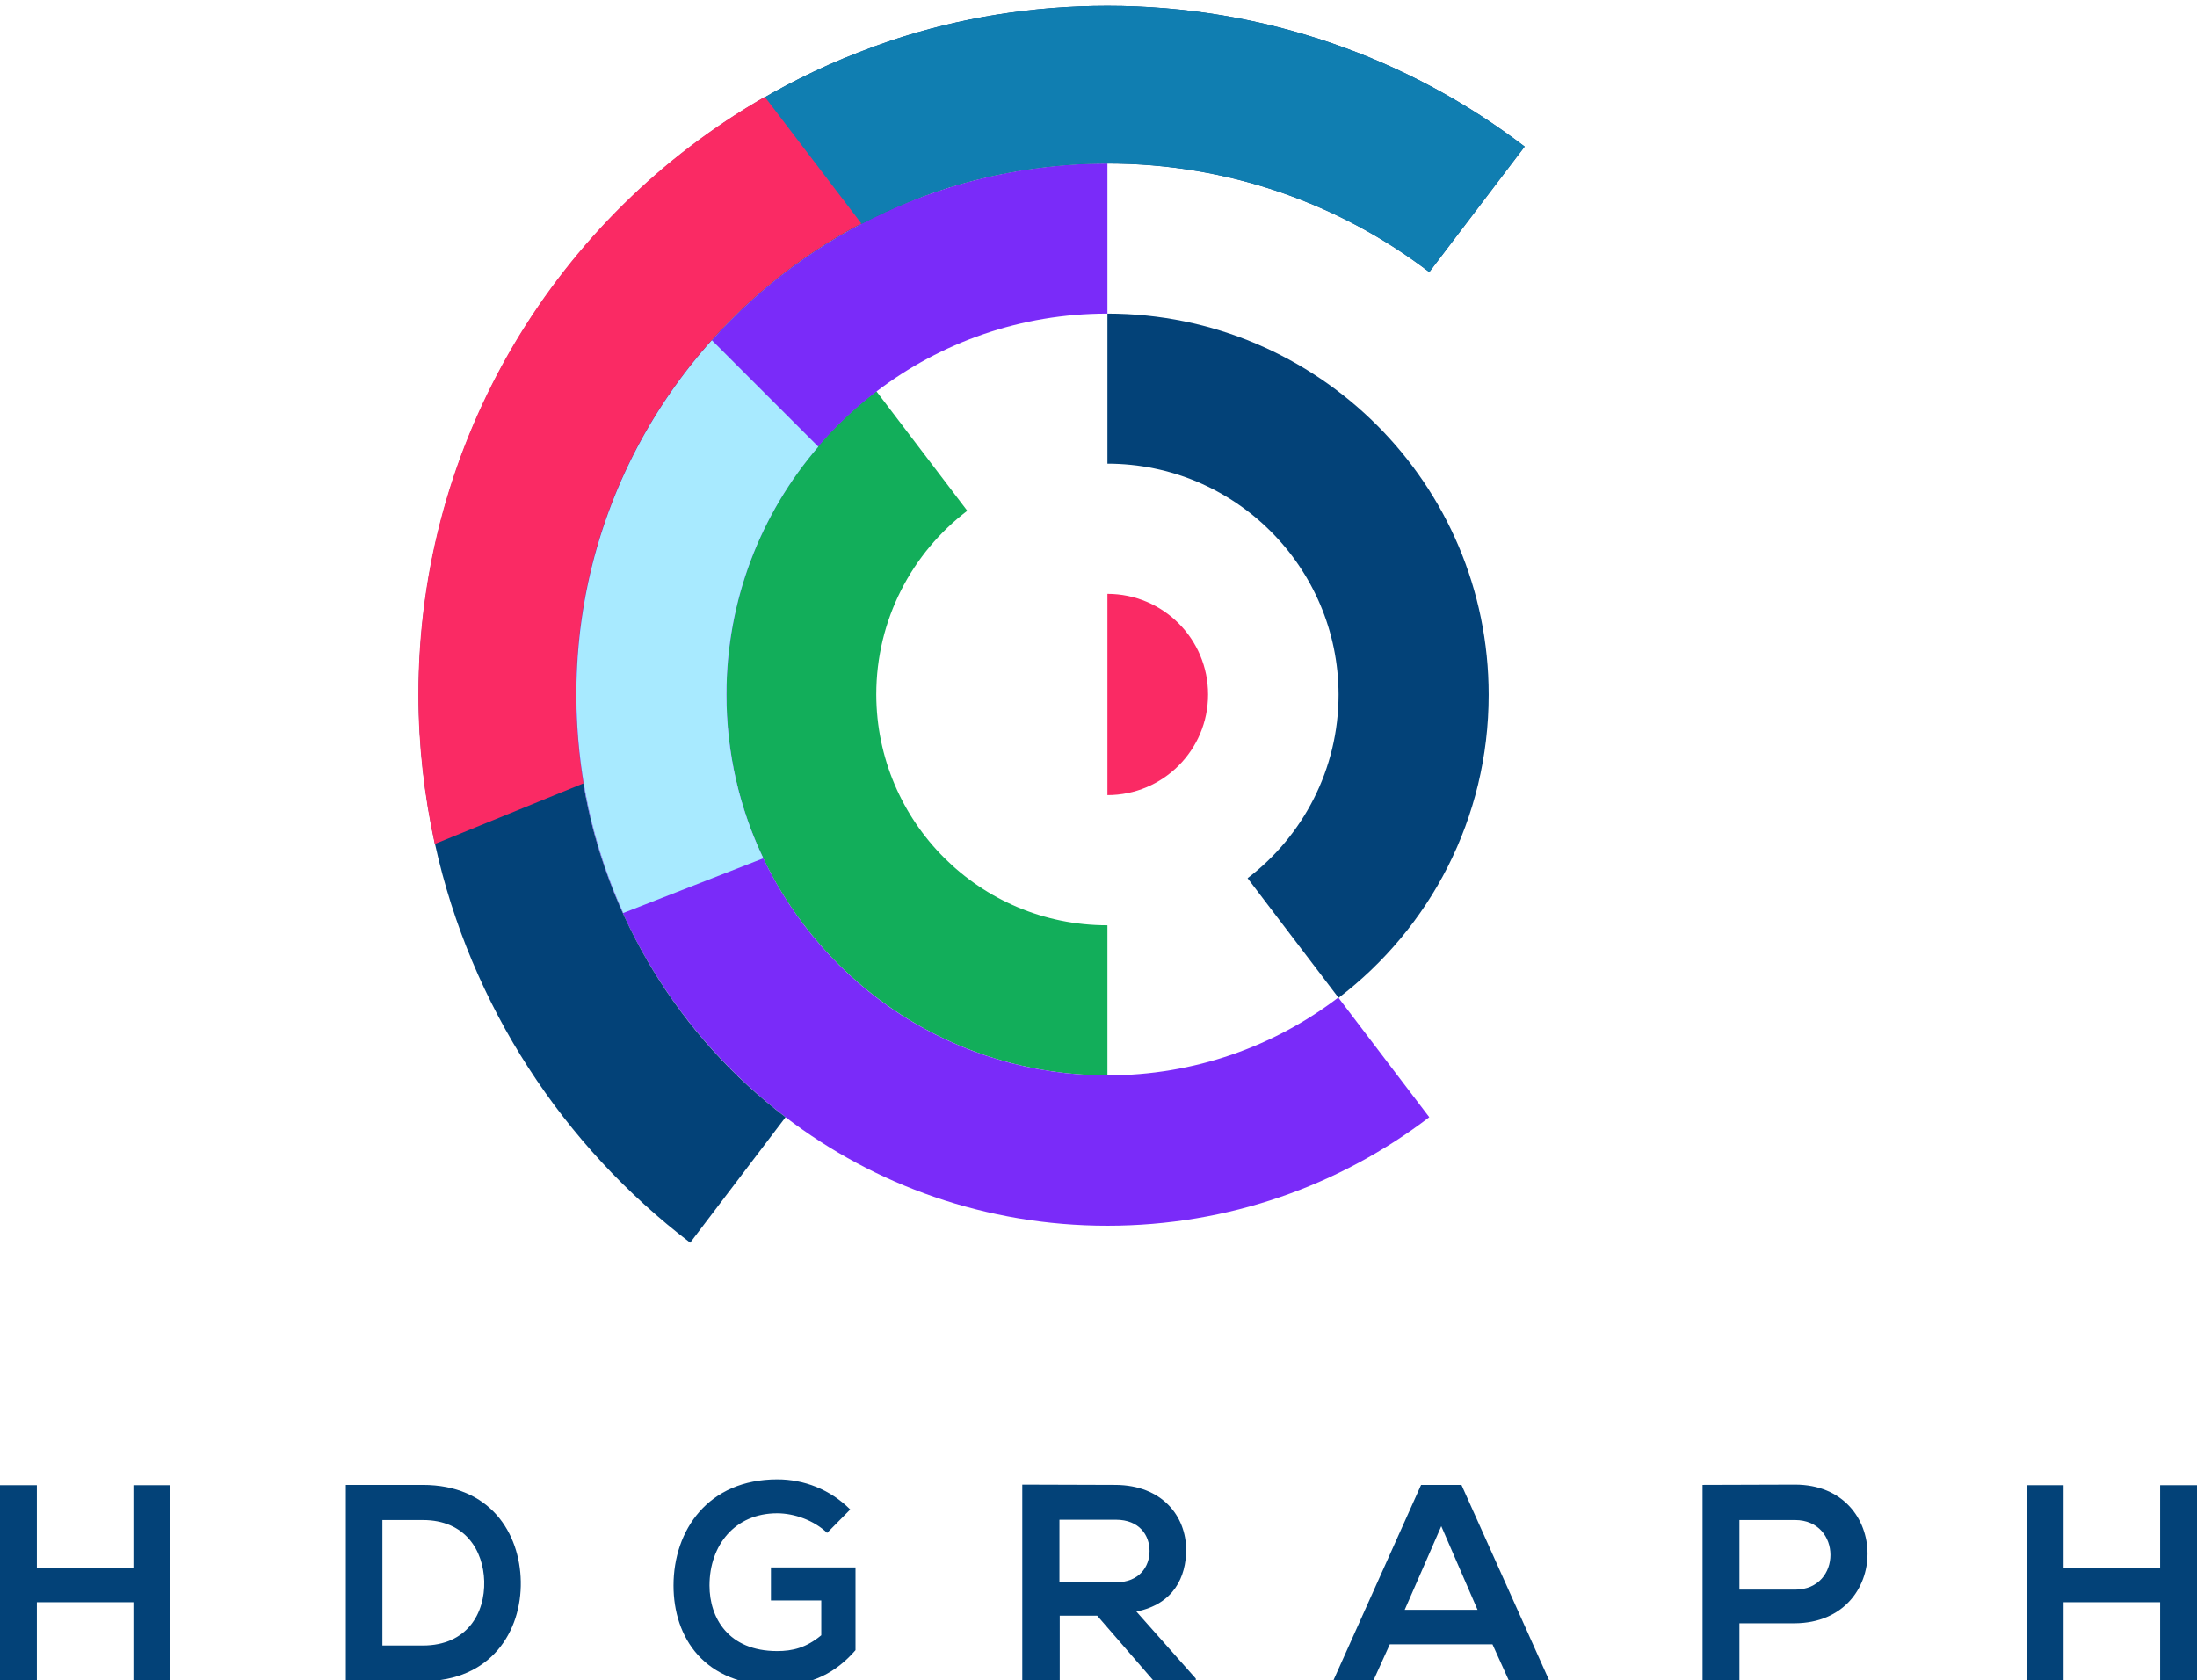
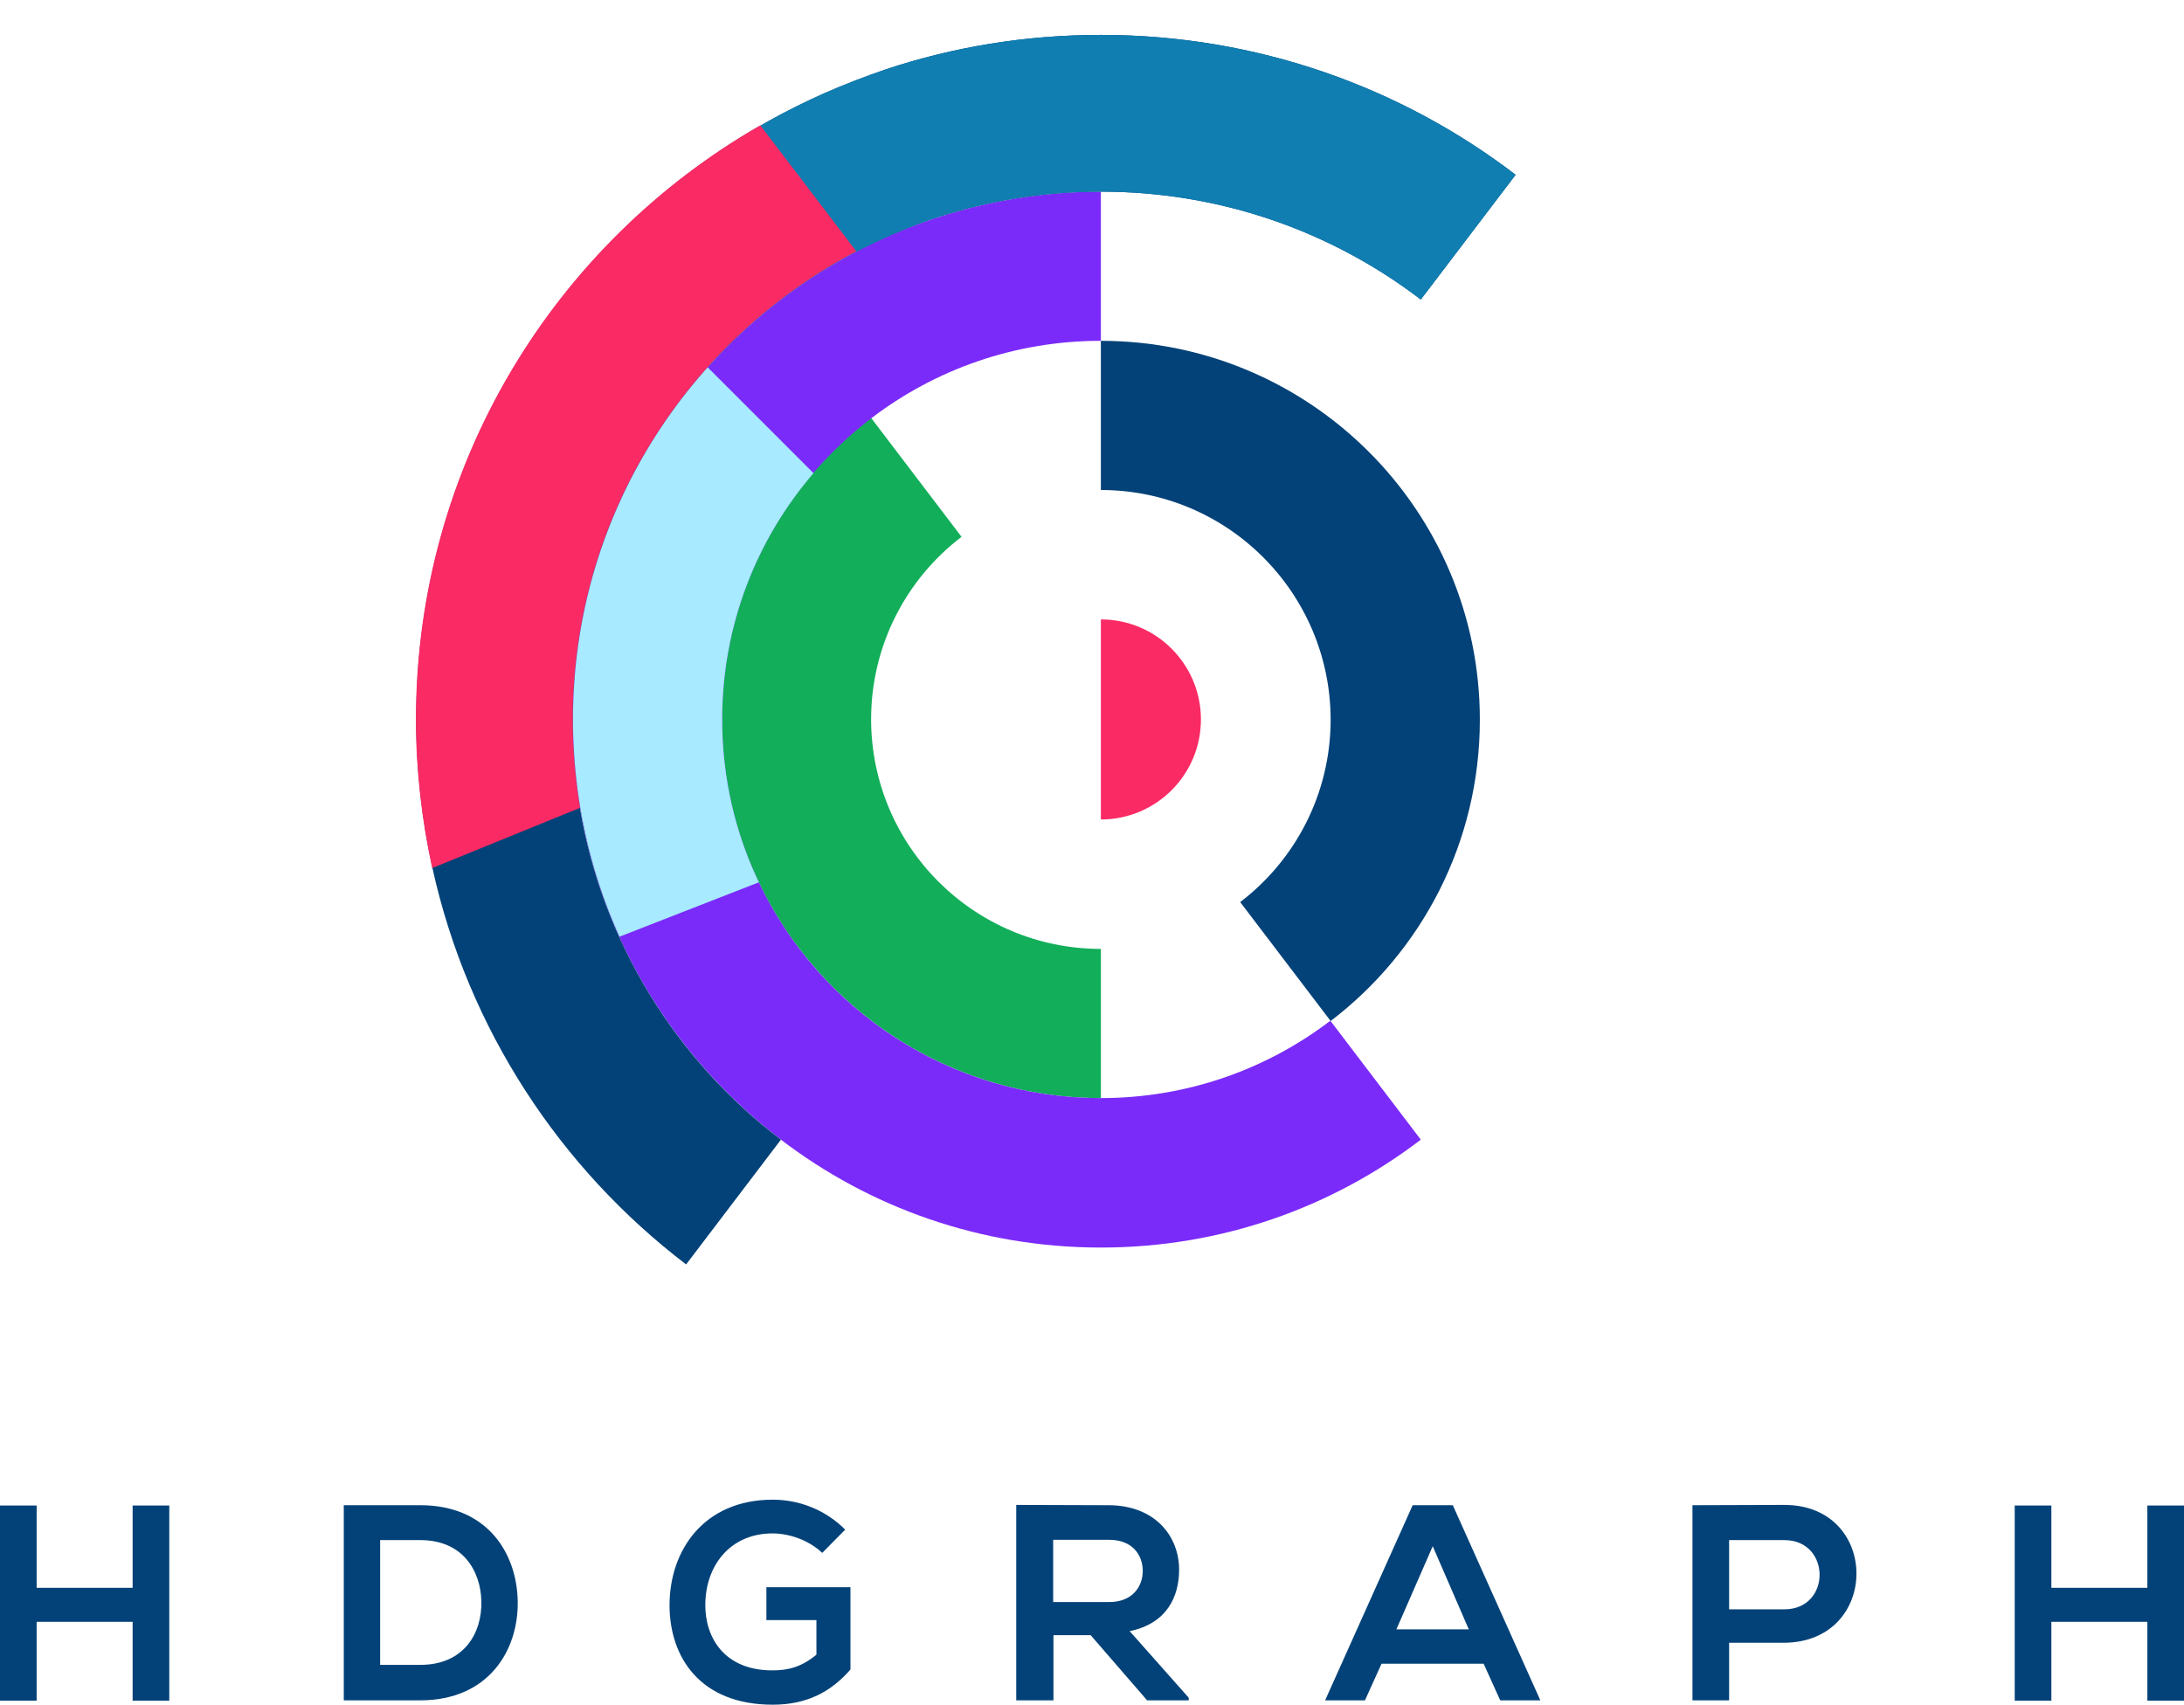
- <svg xmlns="http://www.w3.org/2000/svg" version="1.1" id="Layer_1" x="0px" y="0px" style="enable-background:new 0 0 2000 2000;" xml:space="preserve" viewBox="624.6 710.9 750.9 574.2">
+ <svg xmlns="http://www.w3.org/2000/svg" version="1.1" id="Layer_1" x="0px" y="0px" style="enable-background:new 0 0 2000 2000;" xml:space="preserve" viewBox="624.6 700.9 750.9 586.2">
  <style type="text/css">
		.st0{fill:#034278;}
		.st1{fill:#12AE5A;}
		.st2{fill:#7A2BF9;}
		.st3{fill:#FA2A64;}
		.st4{fill:#A8EAFF;}
		.st5{fill:#107EB1;}
	</style>
  <g>
    <g>
      <g>
        <path class="st0" d="M670.2,1285.7v-27.1h-33v27.1h-12.6v-67.1h12.6v28.3h33v-28.3h12.6v67.1H670.2z" />
        <path class="st0" d="M802.6,1251.5c0.3,17-10.1,34.1-33.5,34.1c-8.2,0-18.1,0-26.3,0v-67.1c8.2,0,18.1,0,26.3,0     C792.1,1218.5,802.3,1234.9,802.6,1251.5z M755.3,1273.4h13.8c15.2,0,21.3-11.1,21-22c-0.3-10.4-6.4-20.9-21-20.9h-13.8V1273.4z" />
        <path class="st0" d="M907.3,1234.9c-4.5-4.3-11.2-6.7-17.1-6.7c-14.4,0-23.1,10.9-23.1,24.7c0,11,6.4,22.4,23.1,22.4     c5.3,0,9.9-1.1,15.1-5.4v-11.9h-17.2v-11.3H917v28.3c-6.6,7.6-14.9,12.1-26.7,12.1c-25.2,0-35.5-16.6-35.5-34.2     c0-18.9,11.8-36.3,35.5-36.3c9,0,18,3.4,24.9,10.3L907.3,1234.9z" />
        <path class="st0" d="M1033.4,1285.6H1019l-19.4-22.4h-12.8v22.4H974v-67.2c10.6,0,21.3,0.1,31.9,0.1     c15.8,0.1,24.1,10.6,24.1,22.2c0,9.2-4.2,18.5-17,21.1l20.3,22.9V1285.6z M986.7,1230.3v21.5h19.3c8,0,11.5-5.4,11.5-10.7     c0-5.4-3.5-10.7-11.5-10.7H986.7z" />
        <path class="st0" d="M1134.7,1273h-35.1l-5.7,12.6h-13.7l30.1-67.1h13.8l30.1,67.1h-13.8L1134.7,1273z M1117.2,1232.6l-12.5,28.6     h24.9L1117.2,1232.6z" />
        <path class="st0" d="M1219.1,1265.9v19.7h-12.6v-67.1c10.4,0,21.2-0.1,31.6-0.1c33,0,33.1,47.1,0,47.4H1219.1z M1219.1,1254.3h19     c16.2,0,16.1-23.8,0-23.8h-19V1254.3z" />
        <path class="st0" d="M1362.9,1285.7v-27.1h-33v27.1h-12.6v-67.1h12.6v28.3h33v-28.3h12.6v67.1H1362.9z" />
      </g>
    </g>
    <path class="st0" d="M1003.1,869.4v-51.3c71.9,0,130.3,58.3,130.3,130.3c0,42.3-20.1,79.8-51.3,103.6l-31.1-40.9   c18.9-14.4,31.1-37.2,31.1-62.8C1082,904.8,1046.7,869.4,1003.1,869.4z" />
    <path class="st1" d="M1003.1,1027.2v51.3c-71.9,0-130.3-58.3-130.3-130.3c0-42.3,20.1-79.8,51.3-103.6l31.1,40.9   c-18.9,14.4-31.1,37.2-31.1,62.8C924.2,991.9,959.5,1027.2,1003.1,1027.2z" />
    <path class="st2" d="M1113.1,1092.8c-30.5,23.3-68.6,37.1-110,37.1c-41.4,0-79.5-13.8-110-37.1c-23.8-18.2-43.1-42.1-55.6-69.7   c-10.3-22.8-16-48.1-16-74.7c0-46.5,17.5-89,46.3-121.1c33.2-37.1,81.5-60.5,135.3-60.5v51.3c-29.7,0-57,9.9-78.9,26.6   c-7.3,5.6-14,11.9-20,18.9c-19.5,22.8-31.3,52.4-31.3,84.7c0,20.1,4.5,39,12.6,56c20.9,43.9,65.7,74.2,117.6,74.2   c29.7,0,57-9.9,78.9-26.6L1113.1,1092.8z" />
    <path class="st0" d="M1145.7,761l-32.6,42.9c-30.5-23.3-68.6-37.1-110-37.1c-16.9,0-33.3,2.3-48.8,6.6c-0.2,0.1-0.4,0.1-0.7,0.2   c-6.1,1.7-12,3.7-17.8,6.1c-5.7,2.3-11.3,4.9-16.7,7.7c0,0,0,0-0.1,0c-57.9,30.3-97.5,91.1-97.5,161c0,10.4,0.9,20.6,2.5,30.4   c7.8,46.3,33.2,86.7,69.1,114l-32.6,42.9c-43.4-33.1-75-81-87.2-136.2c-3.6-16.5-5.6-33.6-5.6-51.1c0-81.2,41.1-152.8,103.6-195.1   c11.4-7.7,23.6-14.5,36.4-20.2c7-3.1,14.3-5.9,21.6-8.4c23.2-7.7,48-11.8,73.8-11.8C1056.7,712.9,1106.2,730.8,1145.7,761z" />
    <g>
      <path class="st3" d="M1003.1,913.9c19,0,34.4,15.4,34.4,34.4c0,19-15.4,34.4-34.4,34.4V913.9z" />
    </g>
    <path class="st4" d="M872.9,948.3c0,20.1,4.5,39,12.6,56l-47.9,18.7c-10.3-22.8-16-48.1-16-74.7c0-46.5,17.5-89,46.3-121.1   l36.4,36.4C884.7,886.4,872.9,916,872.9,948.3z" />
    <path class="st5" d="M1145.7,761l-32.6,42.9c-30.5-23.3-68.6-37.1-110-37.1c-16.9,0-33.3,2.3-48.8,6.6c-0.2,0.1-0.4,0.1-0.7,0.2   c-6.1,1.7-12,3.7-17.8,6.1c-5.7,2.3-11.3,4.9-16.7,7.7c0,0,0,0-0.1,0l-47.7-34.1c11.4-7.7,23.6-14.5,36.4-20.2   c7-3.1,14.3-5.9,21.6-8.4c23.2-7.7,48-11.8,73.8-11.8C1056.7,712.9,1106.2,730.8,1145.7,761z" />
    <path class="st3" d="M821.5,948.3c0,10.4,0.9,20.6,2.5,30.4l-50.8,20.7c-3.6-16.5-5.6-33.6-5.6-51.1c0-87.4,47.6-163.7,118.4-204.3   l33,43.3C861.1,817.7,821.5,878.4,821.5,948.3z" />
  </g>
</svg>
